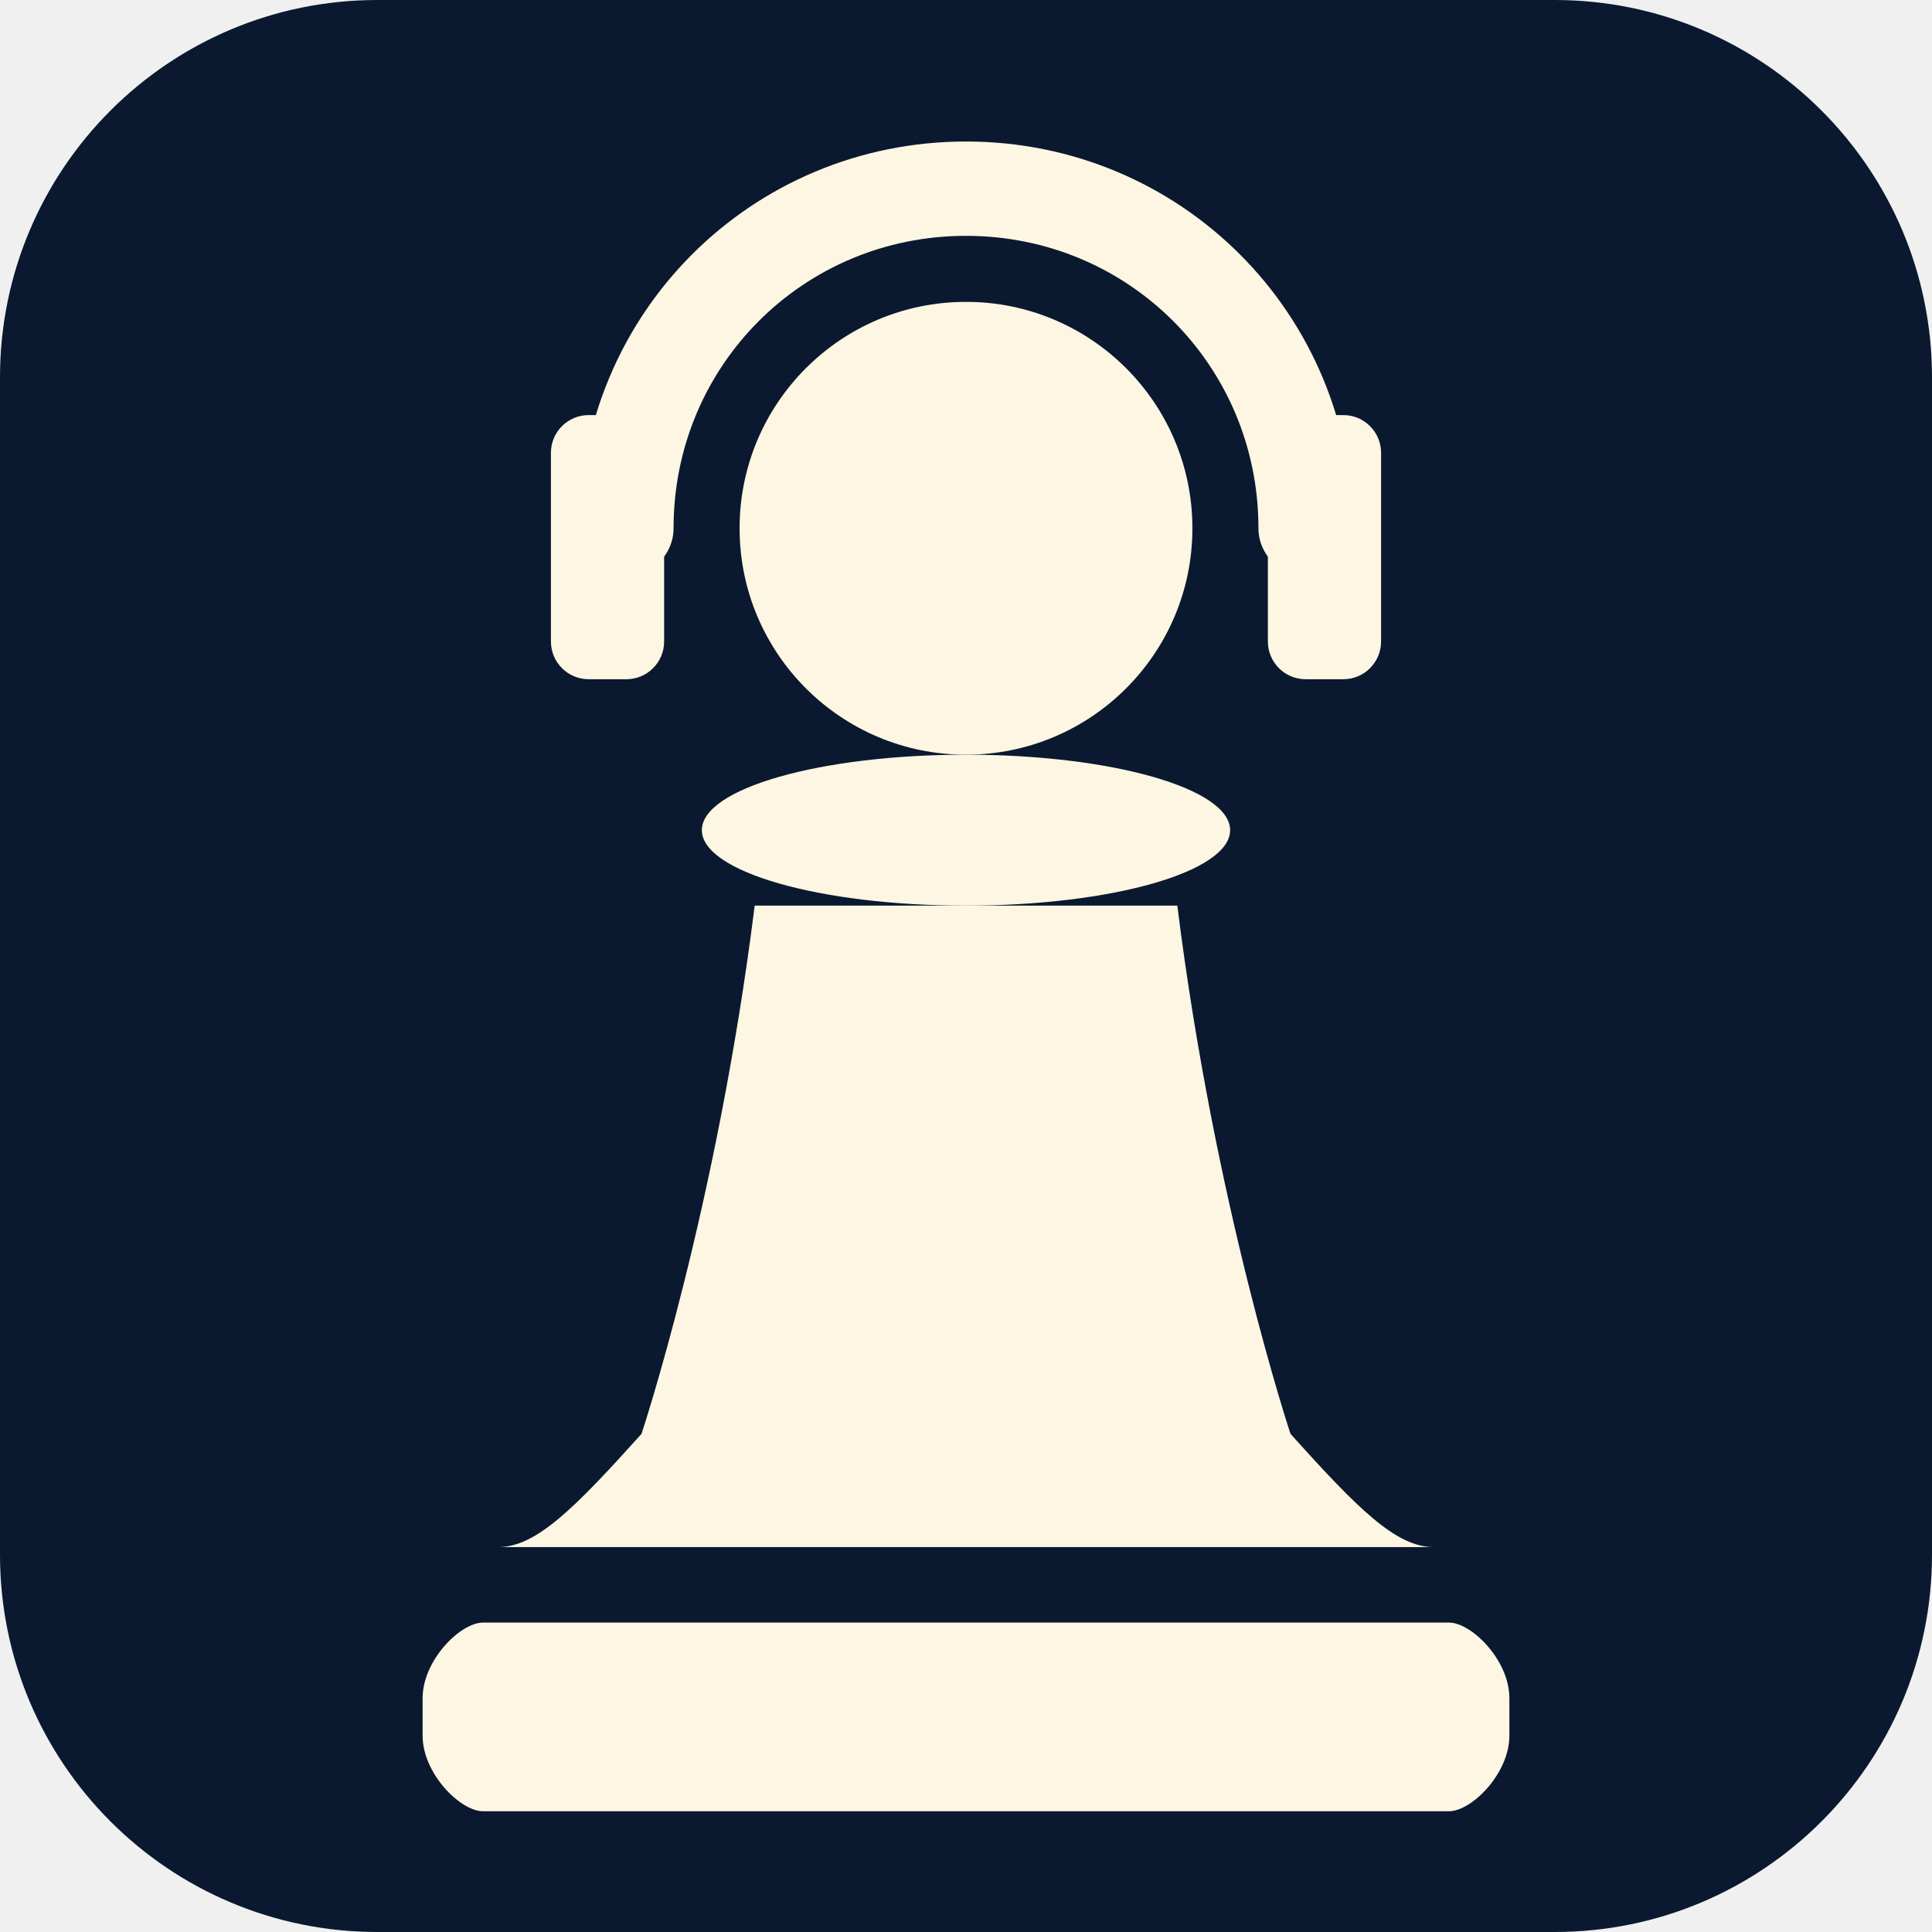
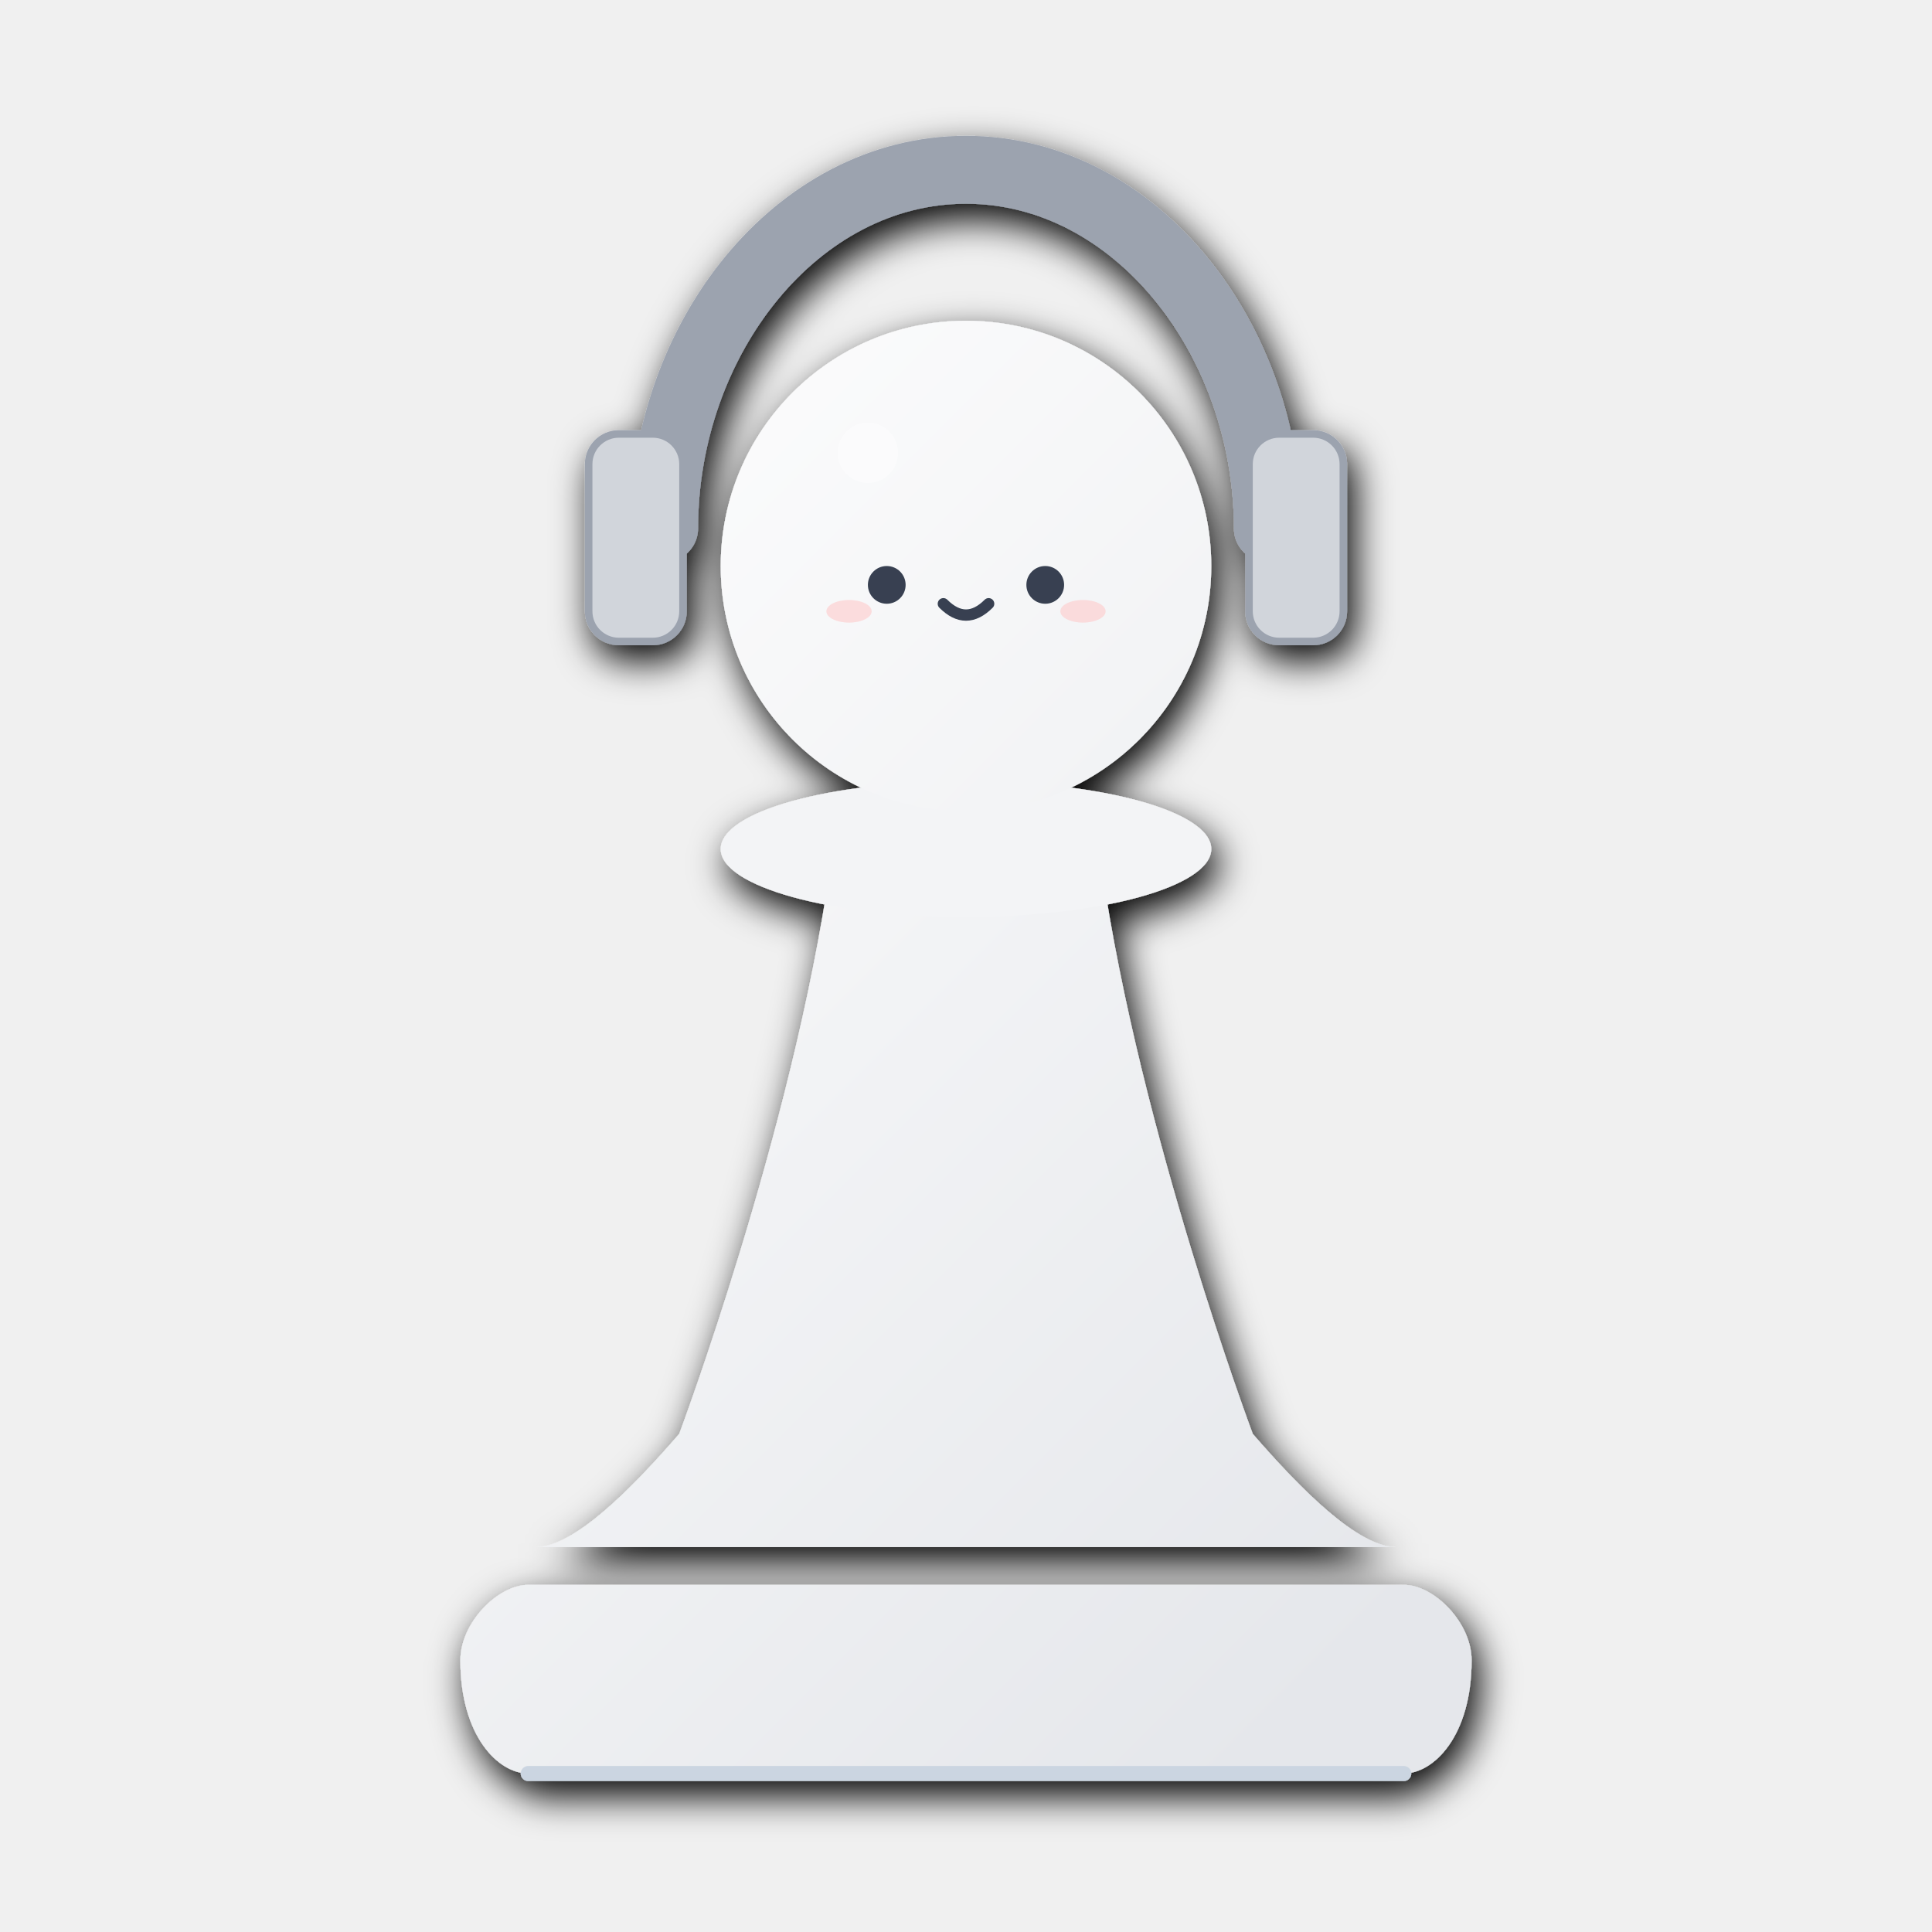
<svg xmlns="http://www.w3.org/2000/svg" width="512" height="512" viewBox="0 0 512 512" fill="none">
-   <rect width="512" height="512" rx="100" fill="#0A192F" />
-   <path d="M128 430 H384 C390 430 400 440 400 450 V460 C400 470 390 480 384 480 H128 C122 480 112 470 112 460 V450 C112 440 122 430 128 430 Z" fill="#FDF6E3" />
-   <path d="M170 380 C170 380 190 320 200 240 H312 C322 320 342 380 342 380 C360 400 370 410 380 410 H132 C142 410 152 400 170 380 Z" fill="#FDF6E3" />
-   <ellipse cx="256" cy="220" rx="70" ry="20" fill="#FDF6E3" />
-   <circle cx="256" cy="140" r="60" fill="#FDF6E3" />
-   <path d="M166 140 C166 90 206 50 256 50 C306 50 346 90 346 140" stroke="#FDF6E3" stroke-width="25" stroke-linecap="round" />
-   <rect x="146" y="110" width="30" height="70" rx="10" fill="#FDF6E3" />
-   <rect x="336" y="110" width="30" height="70" rx="10" fill="#FDF6E3" />
+   <defs>
+     <linearGradient id="bodyGrad" x1="100" y1="100" x2="400" y2="400" gradientUnits="userSpaceOnUse">
+       <stop offset="0%" stop-color="#FFFFFF" />
+       <stop offset="100%" stop-color="#E5E7EB" />
+     </linearGradient>
+     <filter id="softShadow" x="-20%" y="-20%" width="140%" height="140%">
+       <feGaussianBlur in="SourceAlpha" stdDeviation="5" />
+       <feOffset dx="2" dy="4" result="offsetblur" />
+       <feComponentTransfer>
+         <feFuncA type="linear" slope="0.2" />
+       </feComponentTransfer>
+       <feMerge>
+         <feMergeNode in="offsetblur" />
+         <feMergeNode in="SourceGraphic" />
+       </feMerge>
+     </filter>
+   </defs>
+   <g filter="url(#softShadow)">
+     <path d="M140 420 H372 C380 420 390 430 390 440 C390 460 380 470 372 470 H140 C132 470 122 460 122 440 C122 430 132 420 140 420 Z" fill="url(#bodyGrad)" />
+     <path d="M140 470 H372" stroke="#CBD5E1" stroke-width="4" stroke-linecap="round" />
+     <path d="M180 380 C180 380 210 300 220 230 H292 C302 300 332 380 332 380 C345 395 360 410 370 410 H142 C152 410 167 395 180 380 Z" fill="url(#bodyGrad)" />
+     <ellipse cx="256" cy="225" rx="65" ry="18" fill="#F3F4F6" />
+     <circle cx="256" cy="150" r="65" fill="url(#bodyGrad)" />
+     <circle cx="235" cy="155" r="5" fill="#374151" />
+     <circle cx="277" cy="155" r="5" fill="#374151" />
+     <ellipse cx="225" cy="162" rx="6" ry="3" fill="#FECACA" opacity="0.6" />
+     <ellipse cx="287" cy="162" rx="6" ry="3" fill="#FECACA" opacity="0.6" />
+     <path d="M250 160 Q256 166 262 160" stroke="#374151" stroke-width="3" stroke-linecap="round" />
+     <path d="M176 140 C176 90 211 45 256 45 C301 45 336 90 336 140" stroke="#9CA3AF" stroke-width="18" stroke-linecap="round" />
+     <rect x="156" y="115" width="25" height="55" rx="8" fill="#D1D5DB" stroke="#9CA3AF" stroke-width="2" />
+     <rect x="331" y="115" width="25" height="55" rx="8" fill="#D1D5DB" stroke="#9CA3AF" stroke-width="2" />
+     <circle cx="230" cy="120" r="8" fill="white" opacity="0.4" />
+   </g>
</svg>
